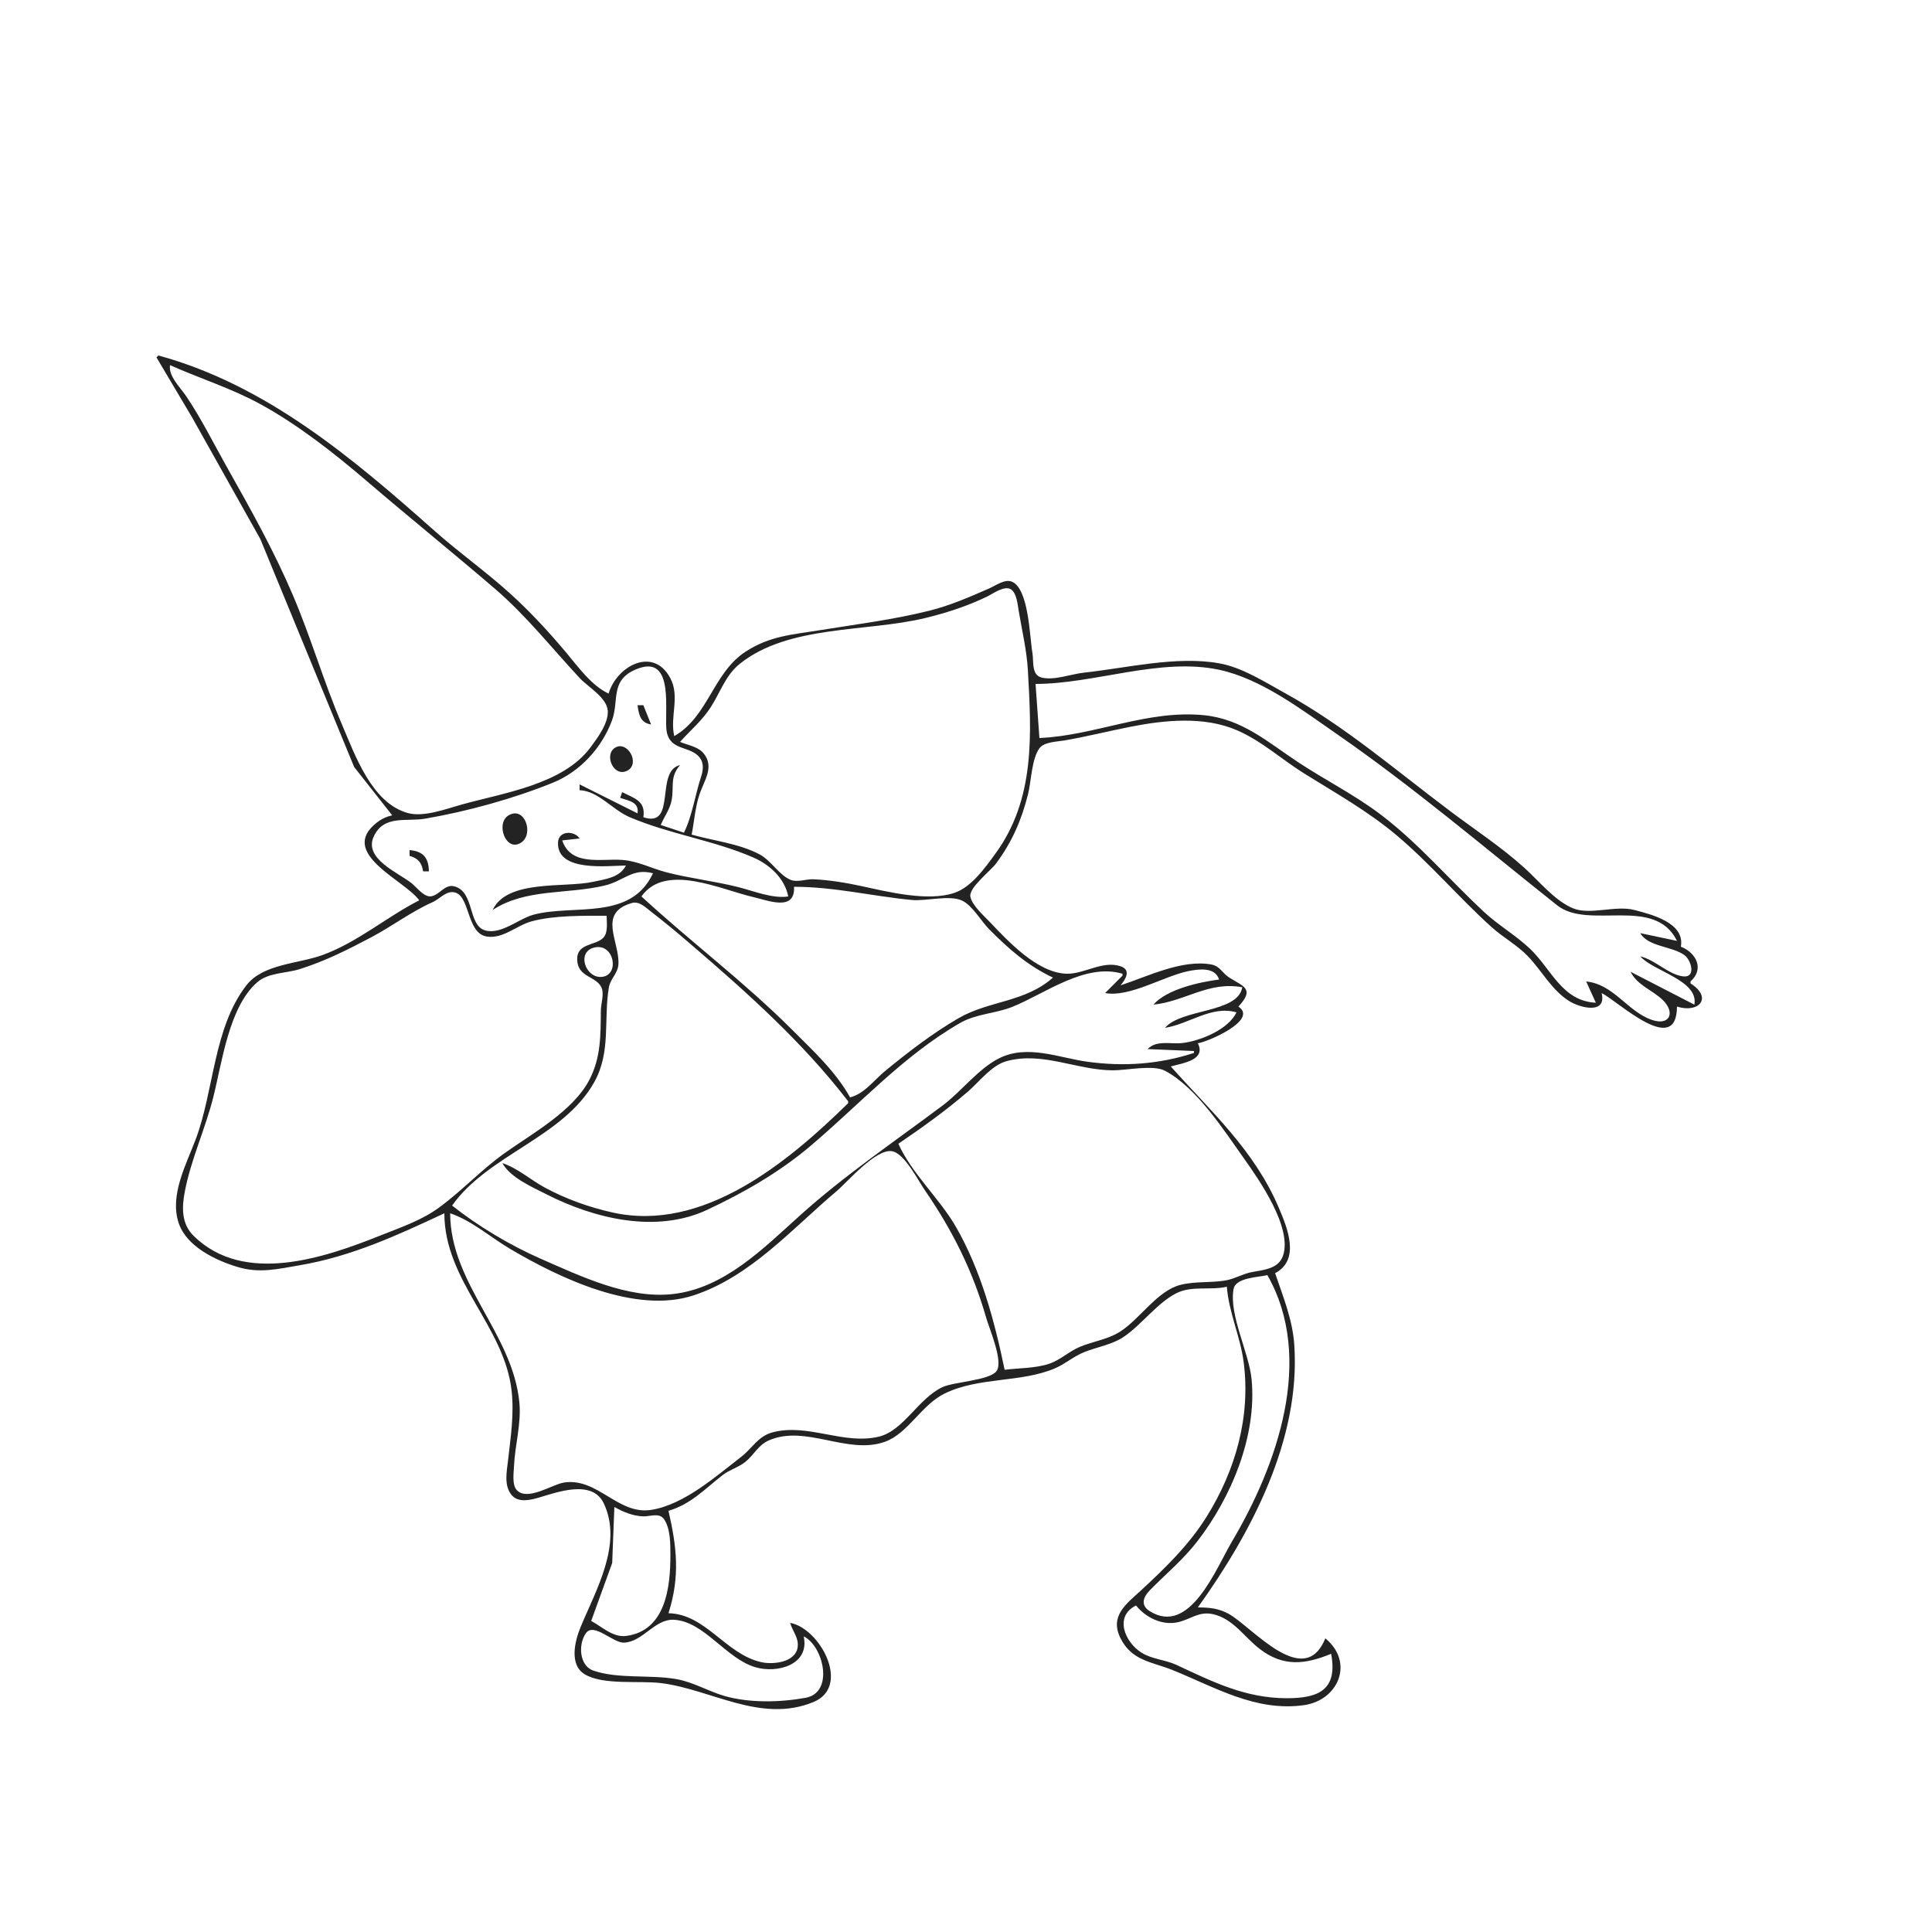
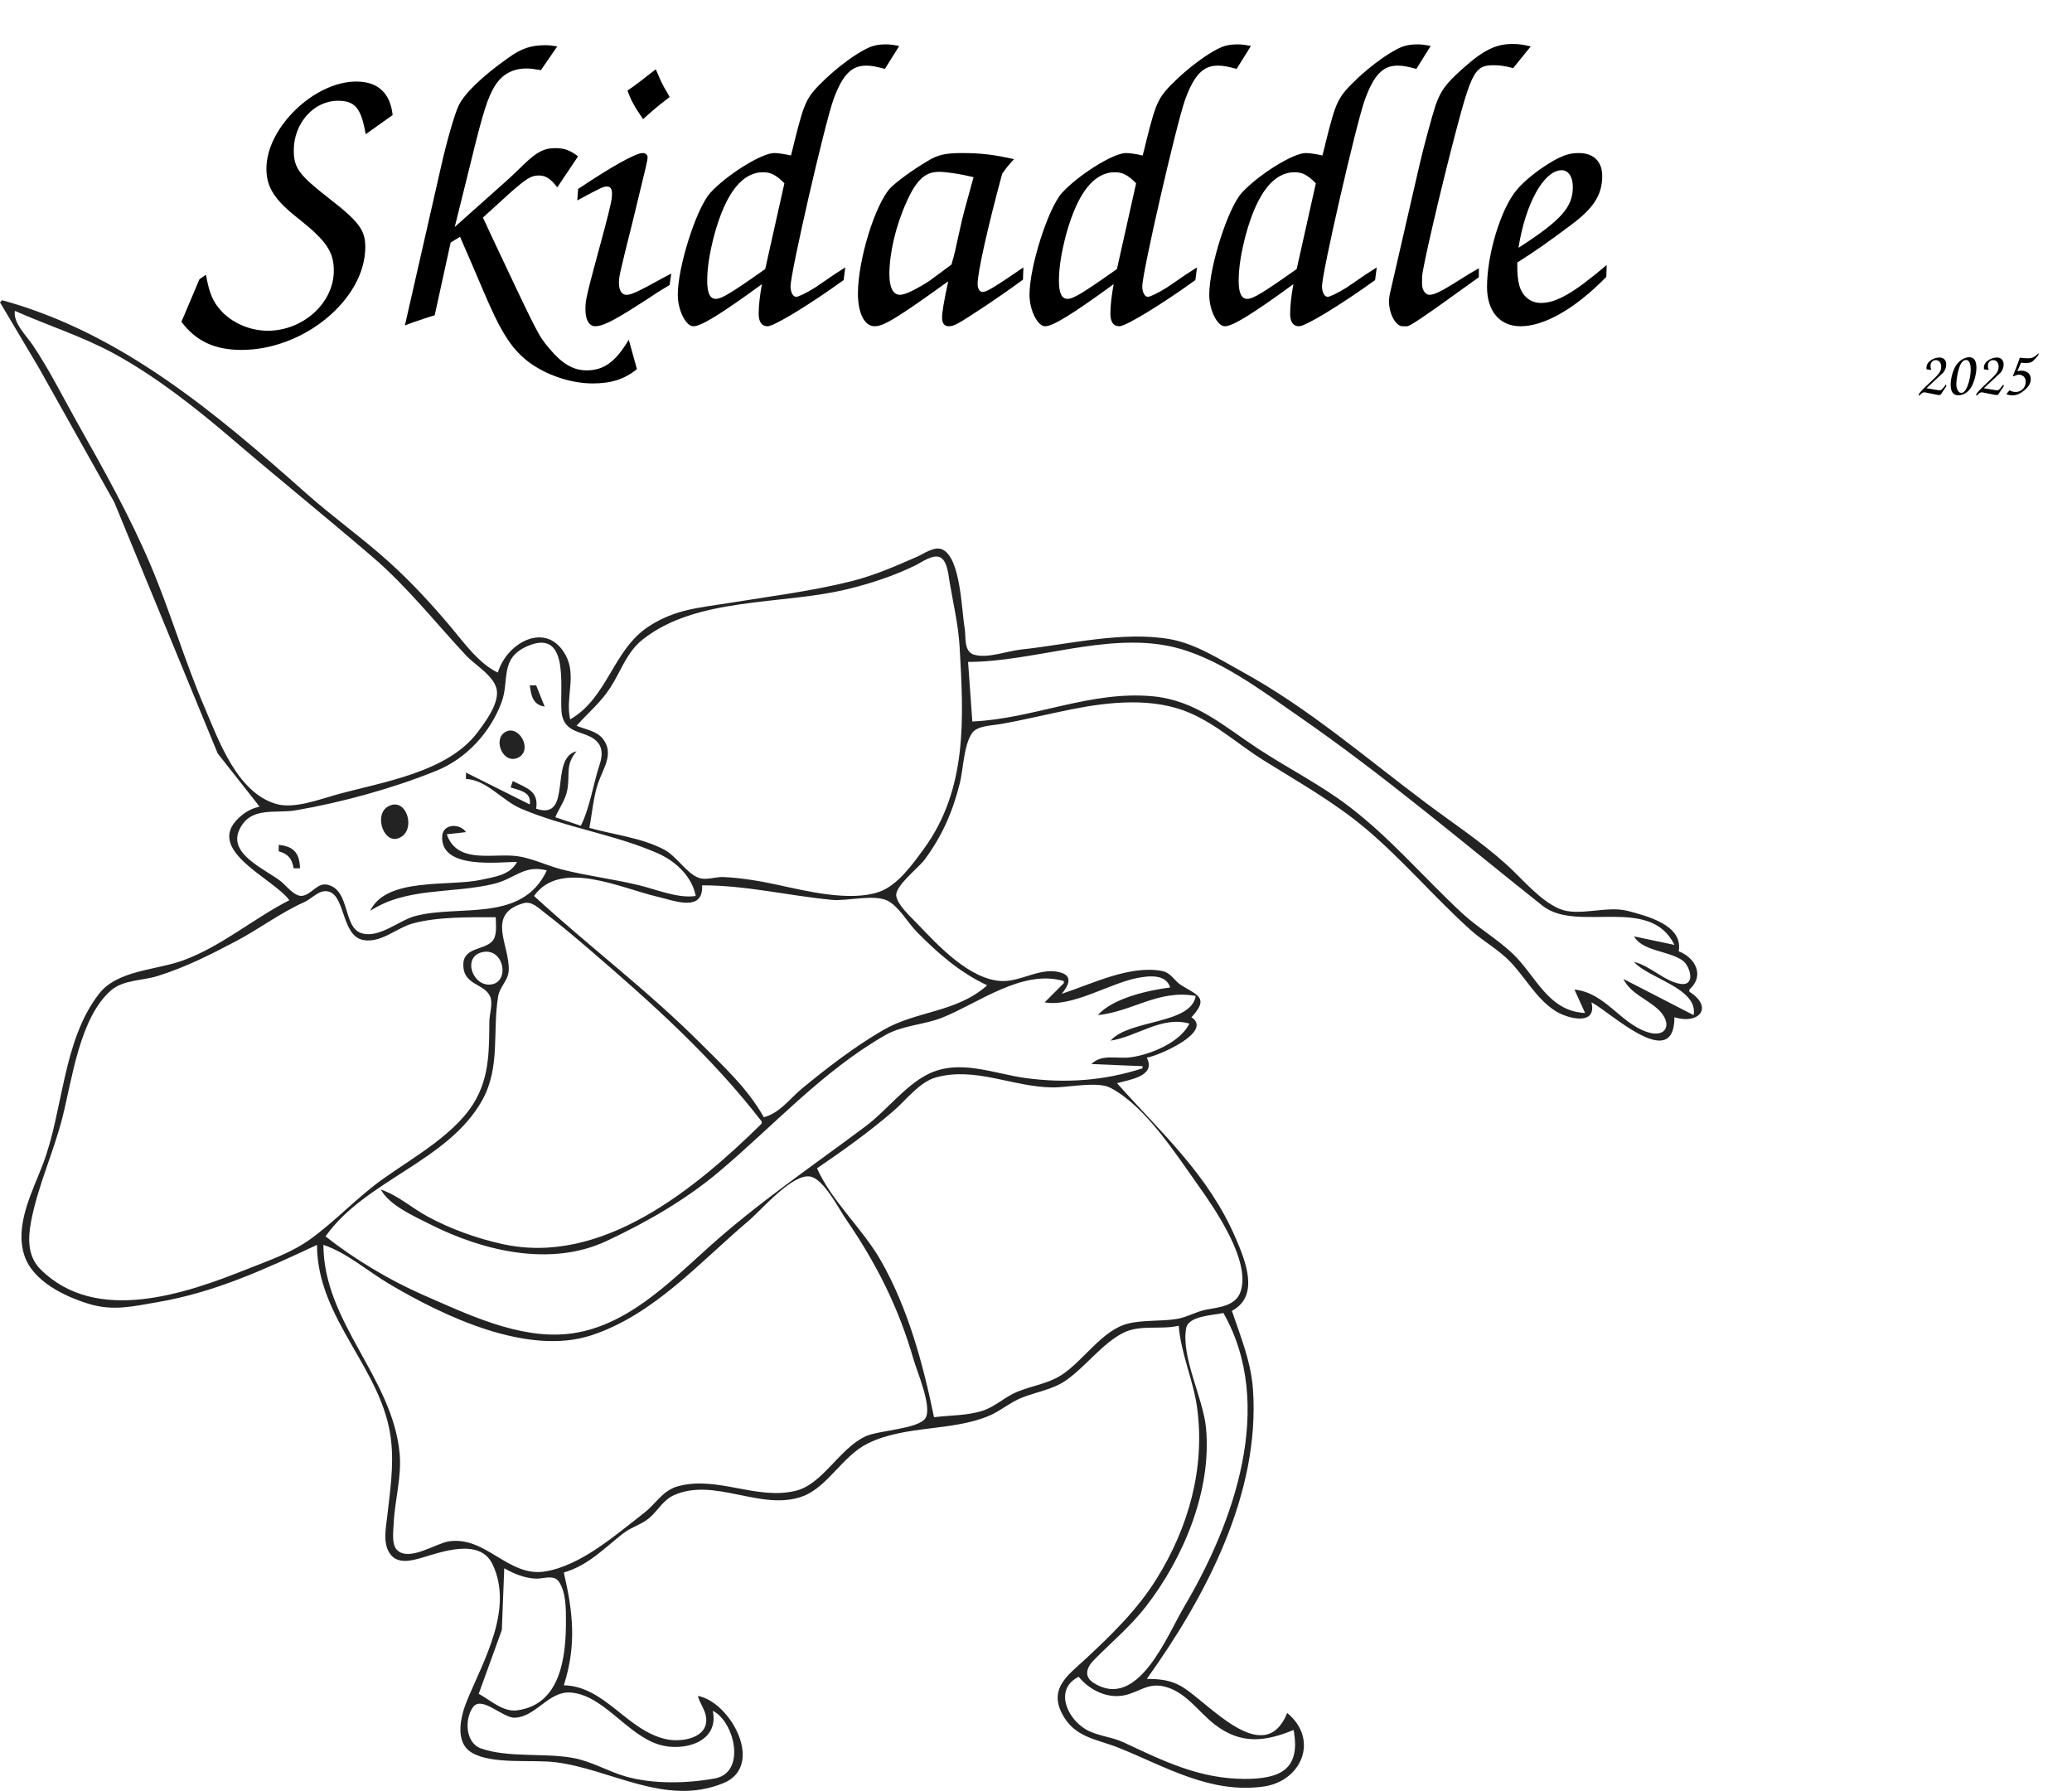
- <svg xmlns="http://www.w3.org/2000/svg" version="1.1" id="svg1" width="1000" height="1000" viewBox="0 0 1000 1000">
+ <svg xmlns="http://www.w3.org/2000/svg" version="1.1" id="svg1" width="973.854" height="841.751" viewBox="0 0 973.854 841.751">
  <defs id="defs1" />
-   <g id="g1">
+   <g id="g1" transform="translate(-81,-42.88415)">
    <path style="fill:#232323;stroke:none" d="m 82,184 -1,1 18.4,31 35.342,63 L 183.312,397 203,422 c -3.004,0.706 -5.485,1.838 -7.956,3.765 C 174.694,441.634 209.479,455.544 217,466 c -16.9,8.625 -31.931,21.711 -50,28.305 -12.689,4.63 -30.82,4.528 -39.471,15.696 -17.145,22.134 -16.702,54.624 -26.343,79.999 -4.94,13.003 -13.444,28.713 -8.718,43 4.023,12.16 19.06,19.35 30.532,22.792 11.377,3.413 20.697,1.051 32,-0.871 27,-4.592 50.45,-15.459 75,-26.921 0.023,35.207 31.182,58.483 34.826,92 1.33,12.233 -0.511,23.835 -1.877,36 -0.634,5.651 -2.201,12.82 1.778,17.721 3.47,4.275 9.728,2.727 14.272,1.406 9.234,-2.685 27.472,-9.61 33.486,2.966 10.034,20.982 -4.168,45.201 -11.907,63.907 -3.049,7.369 -6.264,19.954 2.465,24.836 9.755,5.456 27.864,2.974 38.956,4.319 26.025,3.156 51.758,21.029 78.996,9.836 C 440.792,872.856 424.29,842.726 409,840 c 0.883,3.439 3.423,6.483 3.867,10 C 414.139,860.064 401.019,861.906 394,860.32 375.498,856.14 365.308,835.411 346,835 c 6.038,-18.885 4.352,-34.188 0,-53 11.614,-3.416 18.875,-11.367 28.004,-18.471 3.669,-2.855 8.343,-4.022 11.903,-6.948 4.419,-3.632 6.568,-8.642 12.094,-11.049 19.073,-8.308 40.66,7.653 59.999,0.739 12.077,-4.318 18.905,-19.133 31,-25.013 17.818,-8.663 39.329,-5.483 57,-12.988 5.288,-2.246 9.659,-6.18 15,-8.343 7.003,-2.835 14.681,-3.84 21,-8.229 9.202,-6.393 17.209,-17.504 27,-22.386 7.989,-3.983 17.578,-1.309 26,-3.314 1.063,13.361 6.991,25.802 8.711,39 3.68,28.252 -4.143,55.916 -19.136,80 -9.069,14.568 -21.448,26.616 -33.999,38.192 -7.646,7.053 -16.377,13.206 -10.576,24.808 5.86,11.72 16.286,12.129 27,16.453 21.947,8.857 42.996,21.669 68,18.119 17.648,-2.506 26.172,-21.992 11,-34.572 -10.989,26.982 -37.82,-5.881 -50,-12.651 -5.199,-2.89 -10.182,-3.345 -16,-3.349 27.745,-38.738 53.284,-87.007 49.911,-136 -0.898,-13.035 -5.785,-24.805 -9.911,-37 13.143,-6.986 6.389,-23.401 1.85,-34 C 649.055,595.124 627.09,575.64 606,552 c 6.253,-1.774 18.407,-3.286 14,-12 5.426,-0.813 31.433,-12.123 21,-19 8.503,-9.196 2.812,-10.304 -4.741,-15.012 -3.545,-2.209 -4.714,-5.926 -9.26,-6.759 C 611.796,496.44 594.12,505.406 580,510 c 2.612,-3.102 5.68,-7.987 -0.059,-9.878 -9.375,-3.09 -18.83,4.17 -27.941,3.873 -15.198,-0.495 -30.262,-16.901 -39.911,-27.009 -3.039,-3.184 -8.966,-8.419 -9.833,-12.896 -0.888,-4.586 10.501,-13.375 13.265,-17.089 8.3,-11.154 13.248,-22.572 16.605,-36 1.67,-6.681 1.83,-18.096 5.862,-23.683 2.415,-3.346 9.263,-3.416 13.012,-4.067 11.42,-1.984 22.625,-4.794 34,-7.05 17.635,-3.498 38.073,-5.571 55,1.673 13.007,5.566 23.132,15.036 35,22.443 16.427,10.252 33.125,19.572 48,32.123 17.295,14.594 32.185,32.204 49,47.391 5.999,5.418 13.344,9.356 18.91,15.185 7.191,7.532 12.107,17.232 21.09,23.015 5.665,3.647 19.747,7.274 17,-4.031 8.52,4.244 38.906,33.495 39,7 11.404,3.614 18.673,-4.602 7,-12 v -1 c 7.269,-6.415 2.995,-14.894 -5,-18 2.251,-12.278 -14.883,-16.596 -24,-18.985 -9.881,-2.59 -23.063,2.845 -32,-0.954 -9.401,-3.996 -17.534,-14.16 -25,-20.891 -11.859,-10.692 -25.256,-19.485 -38,-29.043 -28.118,-21.088 -55.075,-44.448 -86,-61.432 -10.556,-5.797 -21.964,-13.228 -34,-15.373 -22.149,-3.947 -47.858,2.465 -70,4.844 -6.532,0.702 -15.507,4.196 -21.941,2.512 -5.313,-1.39 -3.932,-8.479 -4.674,-12.678 -1.457,-8.244 -1.825,-32.968 -10.493,-36.867 -3.708,-1.668 -8.6,2.007 -11.892,3.443 -10.243,4.469 -20.106,8.806 -31,11.529 -18.681,4.67 -38.009,7.062 -57,10.141 -14.116,2.289 -25.486,2.891 -38,10.997 -16.949,10.978 -19.285,33.548 -37,43.757 -2.376,-9.985 3.07,-20.359 -2.05,-29.996 C 338.103,334.353 319.182,344.788 315,359 306.241,354.915 299.351,345.295 293.246,338 284.204,327.196 274.452,316.627 264,307.17 251.469,295.832 237.623,286.044 225,274.833 182.555,237.137 137.894,199.256 82,184 m 6,5 c 15.636,6.964 31.898,12.018 47,20.312 19.455,10.684 38.173,25.418 55,39.819 21.837,18.689 44.179,36.752 66,55.448 16.349,14.008 29.485,30.766 44.09,46.421 4.314,4.624 14.101,10.098 14.497,17 0.368,6.418 -5.446,14.151 -9.065,18.999 -14.209,19.036 -44.821,23.394 -66.522,29.425 -8.031,2.232 -19.664,6.704 -28,4.377 C 192.382,415.605 183.73,390.707 176.999,375 167.575,353.006 160.966,330.015 151.573,308 141.791,285.077 129.798,263.685 117.576,242 110.583,229.595 104.302,216.828 96.33,205 93.346,200.573 87.079,194.634 88,189 m 270,243 c 1.331,-6.862 1.863,-14.383 4.104,-21 2.326,-6.868 7.72,-13.93 2.243,-20.867 C 361.363,386.354 356.189,385.803 352,384 c 5.47,-6.164 11.34,-10.891 15.91,-18 5.004,-7.783 7.613,-16.515 15.093,-22.482 25.331,-20.207 65.508,-16.243 95.996,-23.647 11.049,-2.683 21.745,-6.168 32,-11.129 2.966,-1.435 8.948,-5.895 12.298,-3.671 2.959,1.965 3.42,7.771 3.948,10.929 1.703,10.194 4.216,20.692 4.79,31 1.829,32.847 3.962,66.51 -16.921,95 -5.279,7.203 -12.291,17.161 -21.115,20.146 -13.721,4.641 -34.337,-0.526 -48,-3.484 -8.031,-1.739 -16.787,-3.197 -25,-3.558 -3.757,-0.165 -8.218,1.746 -11.816,0.289 C 403.316,453.015 399.087,445.304 393,442.134 382.288,436.556 369.517,435.244 358,432 m -4,-1 -12,-4 c 1.816,-4.384 4.853,-8.216 5.671,-13 1.257,-7.354 -1.029,-11.725 4.329,-18 -13.181,3.043 -1.53,32.804 -19,27 1.295,-8.45 -4.599,-9.765 -11,-13 l -1,3 c 4.654,1.492 9.848,2.186 9,8 l -30,-15 v 3 c 9.857,0.458 16.864,10.115 26,14 20.803,8.847 43.587,11.956 64,20.876 8.435,3.686 16.198,10.804 18,20.124 -8.106,1.268 -18.081,-2.894 -26,-4.873 -12.266,-3.067 -24.794,-4.462 -37,-7.605 -7.794,-2.007 -14.824,-5.859 -23,-6.432 C 310.931,444.314 295.59,448.464 291,435 l 9,-1 c -2.65,-4.158 -10.888,-4.188 -11.172,2.019 C 288.111,451.695 315.224,448 324,448 c -3.265,6.28 -10.64,7.02 -17,8.424 -14.709,3.249 -44.471,-1.425 -52,14.576 17.213,-11.232 38.357,-7.968 58,-12.654 10.071,-2.403 14.265,-9.185 25,-6.346 -11.629,24.921 -41.277,15.827 -62,21.49 -7.535,2.059 -16.719,10.434 -24.895,8.073 -9.091,-2.626 -5.327,-20.227 -16.109,-22.826 -4.859,-1.171 -7.574,4.654 -11.957,5.207 -3.604,0.454 -7.474,-4.796 -10.043,-6.827 -6.994,-5.529 -24.798,-12.652 -19.559,-24.113 5.2,-11.373 16.906,-7.592 26.562,-9.254 21.88,-3.765 45.435,-10.25 66,-18.551 14.14,-5.707 25.39,-17.906 30.728,-32.199 3.873,-10.368 -1.105,-20.729 12.272,-26.466 21.18,-9.084 14.294,23.631 16.148,32.465 2.067,9.847 12.355,6.909 17.11,13.229 2.153,2.862 1.695,6.588 0.637,9.772 -3.043,9.161 -4.631,20.504 -8.895,29 m 514,56 -19,-4 c 4.15,7.129 16.385,6.67 22.891,11.388 3.45,2.502 6.265,11.961 -0.935,10.954 C 863.44,504.29 856.756,496.842 849,495 c 6.612,7.713 30.33,12.361 28,25 l -33,-17 c 3.392,6.956 11.172,9.378 16.556,14.518 6.737,6.431 3.793,13.606 -5.556,10.373 C 842.234,523.478 835.372,509.472 821,508 l 5,11 C 808.55,518.201 802.998,501.609 791.96,491.104 784.616,484.115 775.499,478.896 768,471.911 750.187,455.318 734.416,436.693 715,421.884 701.414,411.522 686.211,403.952 672,394.573 656.087,384.071 642.919,372.097 623,370.17 593.607,367.325 566.748,380.766 538,382 l -2,-28 c 30.634,-0.02 64.601,-13.817 95,-7.331 21.908,4.674 42.971,20.821 61,33.306 39.689,27.485 76.314,58.719 114,88.624 16.323,12.953 50.471,-5.189 62,18.4 M 330,365 c 0.682,5.036 1.48,9.099 7,10 l -4,-10 h -3 m -11.682,22.043 c -5.91,3.704 -0.551,15.704 6.534,11.762 6.662,-3.706 -0.16,-15.757 -6.534,-11.762 m -55.09,34.988 c -6.888,4.096 -1.38,19.357 6.543,14.07 6.723,-4.486 1.83,-19.049 -6.543,-14.07 M 212,440 v 3 c 4.393,1.248 6.303,3.496 7,8 h 3 c -0.17,-7.024 -2.878,-10.353 -10,-11 m 199,19 c 20.878,0 40.356,4.866 61,6.83 7.24,0.689 19.478,-2.698 25.91,0.287 5.406,2.509 9.892,10.664 14.09,14.883 10.225,10.275 19.868,18.778 32.999,25 -14.464,12.877 -33.163,11.871 -49,21.089 -13.331,7.76 -26.1,17.577 -38,27.374 -5.807,4.781 -10.457,11.575 -18,13.536 -7.49,-13.438 -19.232,-24.232 -30,-35 -24.715,-24.715 -52.386,-45.424 -78,-69 12.446,-17.522 40.82,-3.615 58,0.349 7.651,1.765 21.661,7.572 21,-5.349 m -97,15 c -3.7e-4,3.415 0.868,8.708 -1.742,11.397 -4.144,4.269 -13.939,2.63 -13.5,11.603 0.442,9.027 9.98,8.145 12.624,14.278 1.398,3.242 -0.337,8.26 -0.378,11.722 -0.151,12.671 0.109,24.409 -5.989,36 -8.54,16.232 -29.499,27.644 -44.015,38 -12.012,8.569 -22.133,19.617 -34,28.214 -9.114,6.604 -19.672,10.103 -30,14.235 -29.152,11.661 -70.693,25.885 -96.787,0.225 C 93.879,633.446 94.093,625.051 95.611,617 c 3.145,-16.68 10.575,-32.465 14.763,-49 4.535,-17.904 8.103,-46.878 22.799,-59.606 5.817,-5.038 14.78,-4.543 21.826,-6.742 13.16,-4.107 24.844,-10.016 37,-16.434 11.019,-5.818 20.703,-13.28 32,-18.303 3.148,-1.4 6.31,-5.127 9.907,-5.168 9.78,-0.112 6.942,21.266 18.093,23.009 8.346,1.305 15.441,-5.757 23,-7.829 C 286.765,473.704 301.818,474 314,474 m 125,96 v 1 c -30.989,30.434 -75.001,67.092 -122,56.575 -12.055,-2.698 -24.133,-6.996 -35,-12.883 -7.318,-3.965 -14.1,-10.076 -22,-12.691 4.11,7.516 15.559,12.471 23,16.244 24.681,12.515 56.583,20.325 83,7.975 18.677,-8.732 37.175,-19.323 53,-32.657 25.681,-21.639 48.521,-47.178 78,-64.097 8.33,-4.781 18.226,-4.807 27,-8.329 16.858,-6.767 37.606,-22.868 57,-17.135 v 1 l -9,9 c 12.657,2.364 30.298,-8.734 43,-11.334 5.632,-1.153 13.93,-2.221 16,4.334 -10.232,1.321 -27.026,5.009 -34,13 16.38,-1.676 28.611,-12.228 46,-9 -2.177,13.465 -31.376,10.966 -40,21 12.283,-1.84 24.183,-11.78 37,-8 -4.21,8.84 -18.568,14.765 -28,15.87 -6.169,0.723 -13.277,-1.693 -18,3.13 l 24,1 v 1 c -18.035,5.866 -36.239,7.13 -55,4.575 -15.076,-2.053 -31.189,-9.213 -46,-1.736 -10.68,5.391 -19.333,17.037 -29,24.288 -25.102,18.828 -50.586,35.978 -74,57.042 -18.867,16.973 -39.231,37.79 -66,40.657 -23.182,2.483 -47.36,-9.24 -68,-18.251 C 264.167,644.663 247.54,634.709 234,624 c 18.673,-26.436 57.644,-35.223 73.651,-64 8.671,-15.589 4.709,-32.176 7.495,-48.91 0.751,-4.512 4.721,-7.245 4.957,-12.09 0.574,-11.827 -10.918,-26.439 6.897,-31.589 3.925,-1.135 7.129,2.266 10,4.471 7.193,5.521 14.124,11.342 21,17.249 29.149,25.041 57.475,50.347 81,80.87 M 308.015,490.349 c 9.835,-1.892 12.693,13.85 3.965,15.228 -8.882,1.403 -14.072,-13.284 -3.965,-15.228 M 520,709 C 514.801,683.796 507.713,657.454 494.775,635 486.281,620.259 471.828,607.32 465,592 c 12.426,-8.453 24.612,-17.176 36,-27 5.991,-5.168 12.186,-13.608 20,-15.745 18.623,-5.094 36.25,4.654 55,4.745 7.014,0.034 20.837,-2.996 26.911,0.184 16.464,8.62 30.725,31.064 41.231,45.817 7.747,10.878 24.892,35.56 19.926,49.995 -2.328,6.768 -10.095,7.312 -16.067,8.43 -4.89,0.915 -9.128,3.633 -14,4.401 -7.588,1.196 -15.569,0.338 -23,2.218 -11.927,3.016 -20.723,17.364 -31,24.055 -6.447,4.197 -14.008,5.091 -21,7.995 -5.675,2.357 -10.112,6.824 -16,8.802 -7.059,2.371 -15.614,2.172 -23,3.105 M 233,628 c 10.95,3.625 21.07,12.522 31,18.397 25.503,15.088 64.943,33.978 95,24.084 29.448,-9.693 50.919,-34.444 74,-53.92 5.732,-4.837 20.449,-22.231 28.829,-20.68 6.346,1.175 13.4,15.134 16.829,20.119 14.303,20.791 24.777,41.625 31.762,66 1.607,5.608 8.87,22.316 5.512,27.486 -3.267,5.029 -21.988,5.702 -27.933,8.414 -12.507,5.706 -20.24,22.578 -33,25.68 -18.374,4.466 -36.641,-7.033 -55,-2.229 -7.721,2.02 -10.497,8.192 -16.325,12.68 -13.088,10.078 -29.622,24.839 -46.675,27.49 -17.125,2.662 -27.635,-16.768 -45,-14.177 -6.139,0.916 -18.747,9.699 -24.397,4.053 -2.675,-2.673 -1.714,-8.96 -1.564,-12.397 0.48,-10.953 3.836,-22.029 2.791,-33 C 265.416,690.147 233.101,664.477 233,628 m 423,32 c 24.688,43.38 4.944,98.612 -18.397,138 -8.111,13.688 -21.755,49.042 -42.544,35.911 -4.797,-3.03 -3.383,-7.237 0.049,-10.742 8.251,-8.425 17.179,-15.781 24.466,-25.17 17.695,-22.796 31.045,-54.693 28.255,-84 C 646.501,700.031 636.08,680.748 638.488,667.213 639.557,661.206 651.404,661.132 656,660 M 318,780 c 4.548,2.585 9.683,4.713 15,4.87 3.474,0.103 8.289,-2.055 10.697,1.448 3.38,4.919 3.301,12.992 3.303,18.681 0.006,16.263 -2.321,39.158 -23,41.771 C 317.257,847.623 311.569,841.967 306,839 L 316.869,809 318,780 m 270,51 c 5.055,6.29 13.724,10.586 22,8.582 6.635,-1.607 10.642,-5.748 18,-4.052 10.339,2.382 16.075,11.835 24,17.941 12.333,9.502 23.74,7.989 37,2.529 3.437,18.514 -6.242,23.027 -23,23 -21.327,-0.034 -38.163,-8.418 -57,-17.218 -5.796,-2.708 -12.502,-2.908 -17.985,-6.264 C 582.252,850.154 576.552,836.631 588,831 m -172,16 c 10.141,4.843 15.961,29.03 0.999,31.772 -13.118,2.404 -29.11,2.773 -41.999,-0.942 -8.592,-2.477 -15.989,-7.16 -25,-8.745 -13.494,-2.375 -30.256,0.066 -42.985,-4.428 -7.221,-2.55 -7.802,-13.649 -3.737,-19.337 4.101,-5.74 14.018,5.159 19.721,4.912 9.894,-0.428 15.86,-12.466 26,-11.836 15.612,0.971 26.677,20.043 42,24.562 11.265,3.322 28.197,-1.203 25,-15.957" id="path5" />
  </g>
+   <text xml:space="preserve" style="font-style:normal;font-variant:normal;font-weight:normal;font-stretch:normal;font-size:192px;font-family:'Comic Sans MS';-inkscape-font-specification:'Comic Sans MS, Normal';font-variant-ligatures:normal;font-variant-caps:normal;font-variant-numeric:normal;font-variant-east-asian:normal;text-align:start;writing-mode:lr-tb;direction:ltr;text-anchor:start;fill:#000000;fill-opacity:1" x="85.283" y="150.844" id="text2">
+     <tspan id="tspan2" x="85.283" y="150.844">Skidaddle</tspan>
+   </text>
+   <text xml:space="preserve" style="font-style:normal;font-variant:normal;font-weight:normal;font-stretch:normal;font-size:30.667px;font-family:'Comic Sans MS';-inkscape-font-specification:'Comic Sans MS, Normal';font-variant-ligatures:normal;font-variant-caps:normal;font-variant-numeric:normal;font-variant-east-asian:normal;text-align:start;writing-mode:lr-tb;direction:ltr;text-anchor:start;fill:#000000;fill-opacity:1" x="900.436" y="185.574" id="text3">
+     <tspan id="tspan3" x="900.436" y="185.574">2025</tspan>
+   </text>
</svg>
